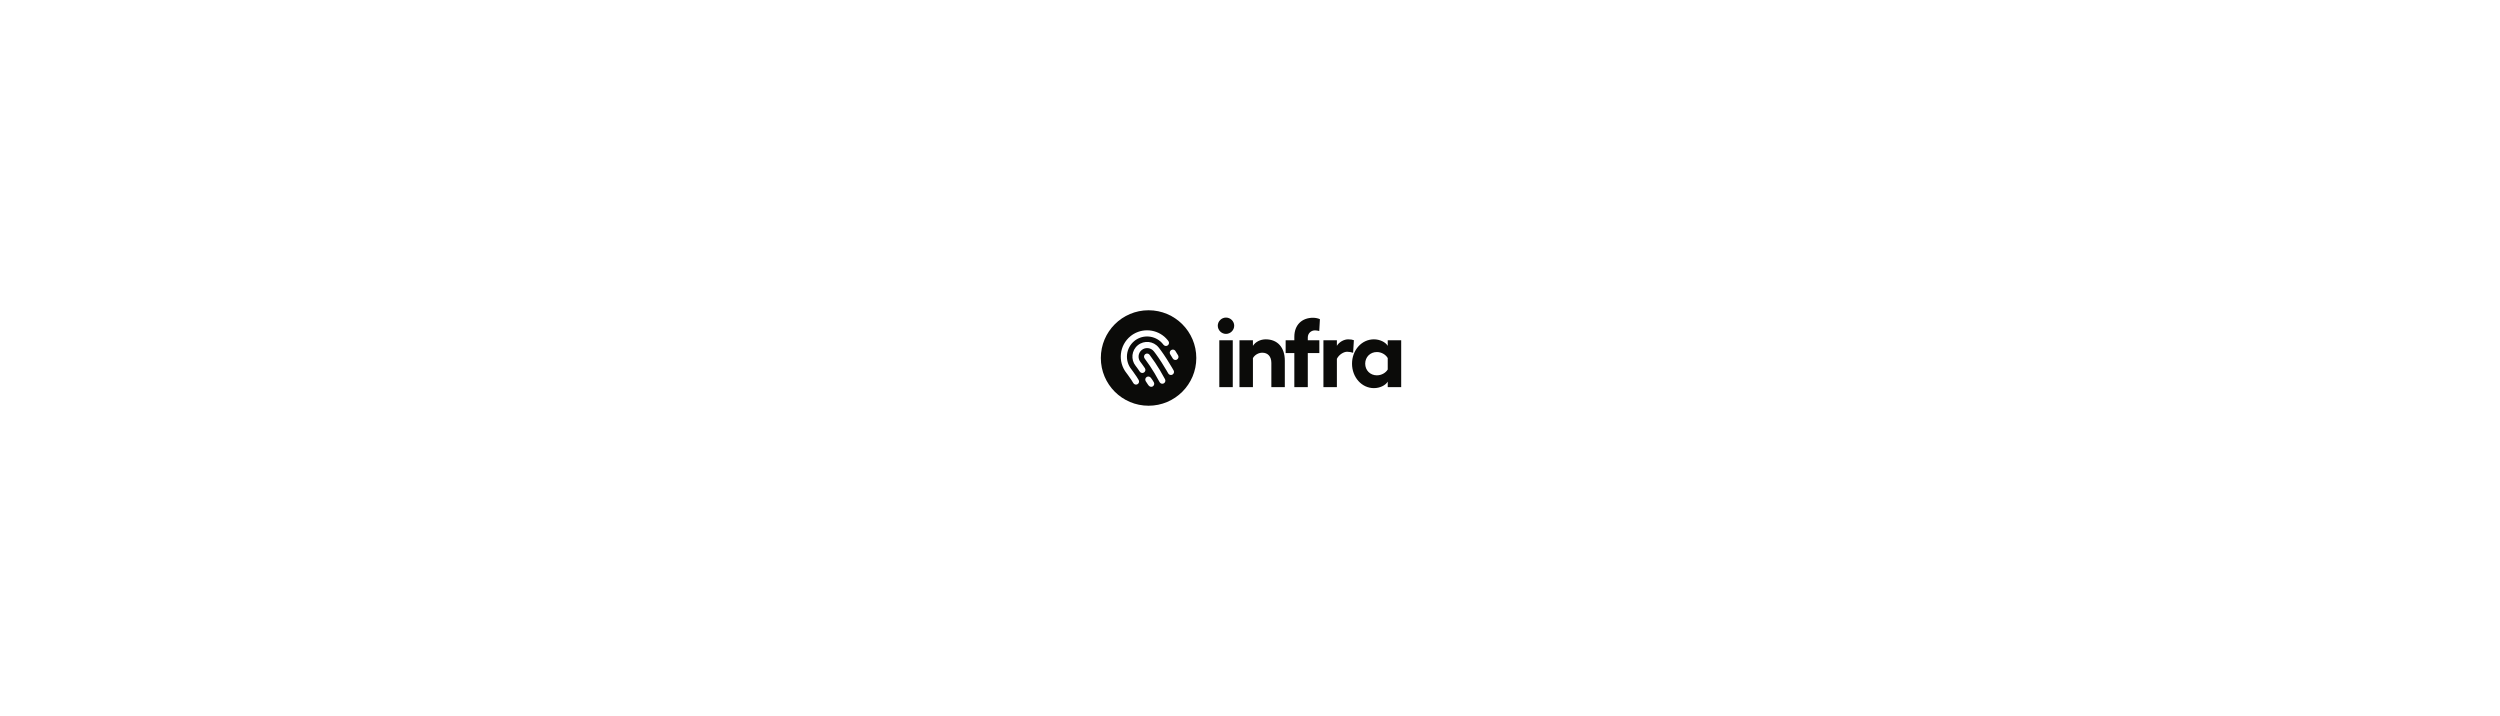
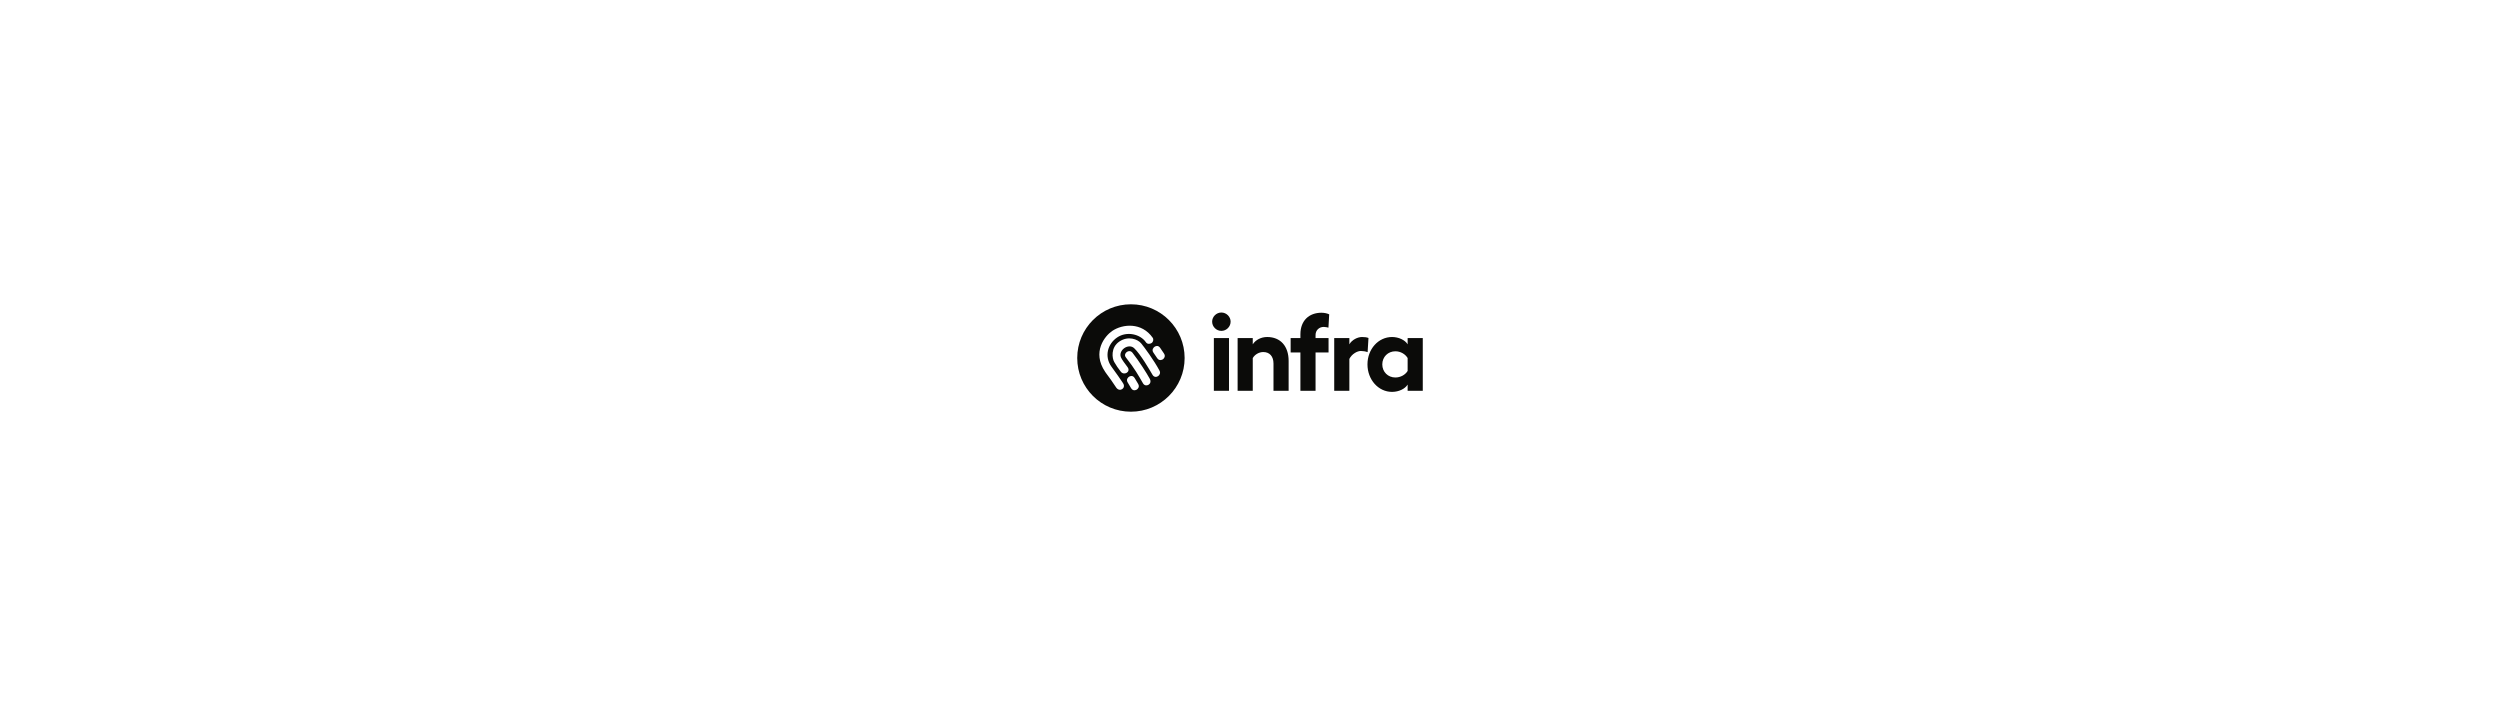
<svg xmlns="http://www.w3.org/2000/svg" width="838" height="240" viewBox="0 0 838 240" fill="none">
  <rect width="838" height="240" fill="white" />
-   <path d="M410.951 106.45C409.447 106.45 408.199 107.698 408.199 109.17C408.199 110.674 409.447 111.922 410.951 111.922C412.455 111.922 413.703 110.674 413.703 109.17C413.703 107.698 412.455 106.45 410.951 106.45ZM408.711 114.066V129.778H413.223V114.066H408.711Z" fill="#0B0B09" />
-   <path d="M424.27 113.746C422.51 113.746 420.846 114.578 419.982 115.922V114.066H415.47V129.778H419.982V120.018C420.622 118.93 421.87 118.226 423.118 118.226C424.974 118.226 426.158 119.474 426.158 121.65V129.778H430.67V120.882C430.67 116.466 428.238 113.746 424.27 113.746Z" fill="#0B0B09" />
-   <path d="M438.372 113.138C438.372 111.698 439.492 110.738 440.804 110.738C441.252 110.738 441.892 110.866 442.212 110.962L442.436 106.994C441.86 106.706 440.964 106.514 440.132 106.514C436.452 106.514 433.86 108.85 433.86 112.914V114.066H430.948V118.354H433.86V129.778H438.372V118.354H442.244V114.066H438.372V113.138Z" fill="#0B0B09" />
-   <path d="M451.9 113.746C450.588 113.746 448.892 114.578 448.124 115.922V114.066H443.612V129.778H448.124V120.274C448.892 118.738 450.524 117.906 451.548 117.906C452.188 117.906 452.956 118.034 453.564 118.258L453.82 114.034C453.34 113.842 452.7 113.746 451.9 113.746Z" fill="#0B0B09" />
-   <path d="M465.167 114.066V115.922C464.399 114.642 462.479 113.746 460.527 113.746C456.431 113.746 453.199 117.362 453.199 121.906C453.199 126.45 456.431 130.098 460.527 130.098C462.511 130.098 464.399 129.202 465.167 127.922V129.778H469.679V114.066H465.167ZM461.519 125.81C459.311 125.81 457.615 124.146 457.615 121.906C457.615 119.666 459.311 118.002 461.519 118.002C463.087 118.002 464.495 118.866 465.167 120.018V123.858C464.495 124.978 463.087 125.81 461.519 125.81Z" fill="#0B0B09" />
-   <path fill-rule="evenodd" clip-rule="evenodd" d="M384.999 104C393.836 104 401 111.163 401 120C401 128.837 393.836 136 384.999 136C376.164 136 369 128.837 369 120C369 111.163 376.164 104 384.999 104ZM385.826 126.717C385.511 126.248 384.909 126.053 384.414 126.339C383.918 126.62 383.741 127.262 384.036 127.75C384.321 128.222 384.518 128.509 384.705 128.777L384.826 128.948C384.866 129.006 384.906 129.064 384.948 129.124C385.268 129.586 385.837 129.825 386.343 129.56C386.359 129.552 386.375 129.543 386.391 129.533C386.86 129.256 387.035 128.654 386.779 128.166C386.4 127.445 386.314 127.445 385.826 126.717ZM384.54 110.718C384.021 110.717 383.5 110.759 382.991 110.847C382.473 110.934 381.962 111.07 381.471 111.251C380.966 111.434 380.477 111.665 380.017 111.938C379.971 111.965 379.925 111.992 379.879 112.021C379.835 112.05 379.79 112.078 379.744 112.107L379.611 112.194C379.566 112.222 379.522 112.253 379.481 112.283C379.436 112.315 379.393 112.345 379.351 112.375C379.308 112.407 379.263 112.438 379.222 112.47C379.178 112.502 379.135 112.535 379.095 112.565C379.052 112.599 379.011 112.632 378.968 112.667C378.503 113.041 378.075 113.463 377.699 113.92C377.329 114.368 377.004 114.853 376.731 115.363C376.463 115.863 376.242 116.393 376.074 116.939C375.909 117.476 375.793 118.035 375.733 118.595C375.671 119.159 375.663 119.727 375.71 120.288C375.756 120.856 375.858 121.42 376.013 121.967C376.171 122.523 376.385 123.065 376.648 123.579C376.918 124.106 377.243 124.609 377.615 125.071C377.626 125.084 377.673 125.146 377.754 125.254C377.849 125.379 377.984 125.563 378.154 125.799C378.327 126.039 378.533 126.333 378.765 126.678C379.024 127.061 378.979 126.943 379.236 127.35C379.541 127.831 379.601 127.918 379.893 128.413C380.184 128.905 380.815 129.068 381.309 128.779C381.309 128.779 381.309 128.779 381.31 128.778C381.801 128.487 381.964 127.856 381.674 127.366C381.372 126.85 381.299 126.744 380.982 126.244C380.714 125.82 380.747 125.92 380.477 125.522C380.231 125.158 380.015 124.849 379.835 124.597C379.654 124.343 379.508 124.146 379.406 124.011C379.295 123.863 379.232 123.786 379.228 123.779C378.943 123.424 378.692 123.04 378.486 122.635C378.284 122.243 378.121 121.829 378.002 121.404C377.883 120.987 377.805 120.553 377.77 120.119C377.734 119.687 377.74 119.251 377.786 118.819C377.834 118.389 377.921 117.96 378.049 117.545C378.176 117.127 378.346 116.721 378.552 116.339C378.762 115.948 379.009 115.579 379.292 115.236C379.581 114.885 379.908 114.563 380.265 114.276C380.295 114.25 380.326 114.225 380.361 114.198C380.393 114.173 380.425 114.149 380.458 114.125C380.49 114.1 380.523 114.076 380.558 114.052C380.591 114.028 380.623 114.004 380.66 113.979C380.693 113.957 380.726 113.935 380.758 113.912L381.069 113.717C381.421 113.508 381.794 113.332 382.178 113.192C382.554 113.054 382.945 112.951 383.341 112.883C383.73 112.816 384.13 112.783 384.528 112.784C384.924 112.787 385.322 112.824 385.712 112.894C386.103 112.964 386.488 113.068 386.859 113.205C387.234 113.341 387.597 113.511 387.938 113.709C388.286 113.912 388.616 114.146 388.921 114.404C389.233 114.671 389.521 114.966 389.778 115.285C389.803 115.314 389.879 115.412 390.005 115.572C390.354 116.025 391.004 116.105 391.455 115.758C391.906 115.409 391.988 114.76 391.639 114.309C391.499 114.128 391.412 114.019 391.385 113.985C391.049 113.57 390.669 113.181 390.262 112.833C389.863 112.494 389.432 112.188 388.978 111.923C388.53 111.664 388.056 111.442 387.569 111.264C387.086 111.088 386.585 110.951 386.079 110.859C385.573 110.769 385.054 110.721 384.54 110.718ZM385.333 118.92C384.992 118.463 384.343 118.369 383.887 118.712C383.43 119.054 383.338 119.702 383.681 120.159C384.295 120.981 384.903 121.838 385.484 122.706C386.01 123.496 386.529 124.312 387.023 125.134C387.478 125.89 388.292 127.349 388.699 128.095C388.972 128.596 389.6 128.782 390.1 128.509C390.111 128.502 390.122 128.496 390.133 128.49C390.609 128.207 390.781 127.598 390.512 127.106C390.085 126.322 389.27 124.861 388.794 124.069C388.283 123.22 387.746 122.374 387.201 121.557C386.599 120.657 385.971 119.77 385.333 118.92ZM385.037 114.637C384.722 114.605 384.404 114.602 384.092 114.629C383.775 114.656 383.459 114.713 383.155 114.802C382.844 114.891 382.541 115.012 382.253 115.159C381.958 115.312 381.677 115.496 381.417 115.705C381.157 115.913 380.919 116.149 380.708 116.405C380.501 116.656 380.319 116.927 380.165 117.213C380.016 117.492 379.894 117.789 379.8 118.092C379.706 118.393 379.643 118.704 379.608 119.018C379.575 119.333 379.572 119.65 379.599 119.964C379.624 120.28 379.683 120.597 379.768 120.902C379.857 121.213 379.978 121.518 380.125 121.805C380.278 122.1 380.46 122.381 380.668 122.64C380.674 122.647 380.735 122.724 380.841 122.863C380.955 123.014 381.119 123.233 381.322 123.517C381.56 123.847 381.806 124.203 382.052 124.568C382.371 125.04 383.015 125.167 383.486 124.847C383.959 124.528 384.085 123.887 383.766 123.412C383.507 123.03 383.25 122.659 383.001 122.313C382.783 122.01 382.609 121.775 382.487 121.614C382.36 121.446 382.287 121.357 382.28 121.348C382.158 121.196 382.05 121.03 381.963 120.859C381.877 120.692 381.807 120.516 381.757 120.335C381.706 120.159 381.673 119.975 381.657 119.791C381.642 119.609 381.644 119.421 381.663 119.241C381.684 119.056 381.72 118.876 381.774 118.699C381.828 118.522 381.901 118.35 381.987 118.188C382.076 118.023 382.18 117.866 382.301 117.722C382.423 117.573 382.563 117.435 382.714 117.314C382.866 117.19 383.031 117.084 383.202 116.995C383.369 116.909 383.543 116.84 383.724 116.787C383.9 116.737 384.085 116.703 384.269 116.687C384.451 116.671 384.637 116.673 384.819 116.694C385.002 116.711 385.183 116.749 385.357 116.802C385.535 116.857 385.706 116.929 385.868 117.014C386.033 117.101 386.19 117.208 386.335 117.327C386.484 117.449 386.622 117.589 386.742 117.738C386.768 117.768 386.85 117.871 386.984 118.046C387.12 118.223 387.309 118.474 387.541 118.791C387.809 119.161 388.085 119.552 388.359 119.953C388.704 120.458 389.048 120.98 389.383 121.505C389.78 122.129 390.175 122.774 390.554 123.42C390.987 124.157 391.179 124.401 391.586 125.158C391.855 125.661 392.48 125.851 392.983 125.582C392.996 125.574 393.01 125.566 393.023 125.559C393.496 125.278 393.669 124.672 393.407 124.184C392.99 123.401 392.782 123.135 392.336 122.375C391.943 121.705 391.536 121.04 391.125 120.396C390.779 119.851 390.422 119.31 390.065 118.788C389.78 118.369 389.492 117.962 389.212 117.576C388.967 117.24 388.766 116.973 388.621 116.786C388.472 116.591 388.379 116.475 388.35 116.44C388.14 116.18 387.904 115.942 387.649 115.732C387.399 115.526 387.128 115.345 386.841 115.191C386.562 115.042 386.265 114.92 385.962 114.826C385.66 114.734 385.349 114.67 385.037 114.637ZM393.136 117.186C392.942 117.186 392.744 117.241 392.567 117.356C392.087 117.667 391.954 118.308 392.267 118.785C392.641 119.36 392.749 119.561 393.116 120.164C393.311 120.487 393.656 120.664 394.008 120.661L394.061 120.659C394.22 120.65 394.379 120.603 394.525 120.517C394.528 120.515 394.531 120.513 394.536 120.51C395.023 120.215 395.179 119.579 394.882 119.092C394.503 118.468 394.384 118.249 393.996 117.656C393.809 117.369 393.506 117.205 393.189 117.188L393.136 117.186Z" fill="#0B0B09" />
+   <path d="M409.406 104.756C407.714 104.756 406.31 106.16 406.31 107.816C406.31 109.508 407.714 110.912 409.406 110.912C411.098 110.912 412.502 109.508 412.502 107.816C412.502 106.16 411.098 104.756 409.406 104.756ZM406.886 113.324V131H411.962V113.324H406.886Z" fill="#0B0B09" />
+   <path d="M424.749 112.964C422.769 112.964 420.897 113.9 419.925 115.412V113.324H414.849V131H419.925V120.02C420.645 118.796 422.049 118.004 423.453 118.004C425.541 118.004 426.873 119.408 426.873 121.856V131H431.949V120.992C431.949 116.024 429.213 112.964 424.749 112.964Z" fill="#0B0B09" />
+   <path d="M440.974 112.28C440.974 110.66 442.234 109.58 443.71 109.58C444.214 109.58 444.934 109.724 445.294 109.832L445.546 105.368C444.898 105.044 443.89 104.828 442.954 104.828C438.814 104.828 435.898 107.456 435.898 112.028V113.324H432.622V118.148H435.898V131H440.974V118.148H445.33V113.324H440.974V112.28Z" fill="#0B0B09" />
+   <path d="M456.553 112.964C455.077 112.964 453.169 113.9 452.305 115.412V113.324H447.229V131H452.305V120.308C453.169 118.58 455.005 117.644 456.157 117.644C456.877 117.644 457.741 117.788 458.425 118.04L458.713 113.288C458.173 113.072 457.453 112.964 456.553 112.964Z" fill="#0B0B09" />
+   <path d="M471.839 113.324V115.412C470.975 113.972 468.815 112.964 466.619 112.964C462.011 112.964 458.375 117.032 458.375 122.144C458.375 127.256 462.011 131.36 466.619 131.36C468.851 131.36 470.975 130.352 471.839 128.912V131H476.915V113.324H471.839ZM467.735 126.536C465.251 126.536 463.343 124.664 463.343 122.144C463.343 119.624 465.251 117.752 467.735 117.752C469.499 117.752 471.083 118.724 471.839 120.02V124.34C471.083 125.6 469.499 126.536 467.735 126.536Z" fill="#0B0B09" />
+   <path fill-rule="evenodd" clip-rule="evenodd" d="M379.086 102C389.027 102 397.086 110.059 397.086 120C397.086 129.941 389.027 138 379.086 138C369.145 138 361.086 129.941 361.086 120C361.086 110.059 369.145 102 379.086 102ZM380.343 126.736C379.687 125.636 378.748 126.102 378.47 126.268C378.171 126.447 377.384 127.165 377.972 128.15C378.559 129.136 378.489 129.017 379.135 130.101C379.782 131.185 380.746 130.775 381.04 130.6C381.334 130.424 382.116 129.709 381.508 128.688C380.95 127.754 380.438 126.895 380.355 126.756L380.343 126.736ZM386.385 113.217C382.707 107.963 376.327 108.549 372.795 110.947C370.401 112.573 365.916 117.96 370.455 124.649C370.522 124.749 370.589 124.845 370.656 124.941L370.736 125.054C370.856 125.224 370.976 125.389 371.099 125.557L371.182 125.669C371.888 126.627 372.713 127.694 374.174 129.942C375.347 131.579 377.523 130.104 376.466 128.489C376.452 128.469 376.439 128.448 376.425 128.427L376.303 128.241C376.262 128.179 376.221 128.118 376.181 128.056L376.099 127.932C375.317 126.752 374.446 125.492 372.58 122.934C370.1 119.532 371.236 115.308 374.47 113.113C377.704 110.919 382.251 111.98 384.129 114.748C384.569 115.396 385.453 115.36 386.01 114.983C386.566 114.606 386.767 113.765 386.385 113.217ZM379.61 118.24C378.496 116.812 376.364 118.482 377.364 119.764C380.498 123.783 381.497 125.672 383.144 128.506C384.019 130.011 386.398 128.796 385.405 126.972C384.388 125.103 381.846 121.105 379.61 118.24ZM382.508 115.086C381.388 113.725 378.18 112.465 375.204 114.485C372.229 116.504 372.782 120.172 373.497 121.353C374.33 122.727 374.619 123.228 375.699 124.597C376.794 125.986 379.148 124.677 377.958 123.064C377.21 122.05 375.998 120.5 375.717 119.734C374.831 117.315 378.308 114.968 380.171 116.712C382.307 118.711 385.365 124.008 386.336 125.661C387.263 127.237 389.515 125.727 388.651 124.214C386.865 120.863 383.628 116.446 382.508 115.086ZM388.888 116.614C388.169 115.554 387.259 116.074 386.991 116.256C386.703 116.452 385.959 117.214 386.604 118.164C387.248 119.113 387.17 118.999 387.879 120.043C388.588 121.087 389.526 120.622 389.81 120.43C390.093 120.238 390.832 119.478 390.165 118.494C389.497 117.51 388.888 116.614 388.888 116.614Z" fill="#0B0B09" />
</svg>
